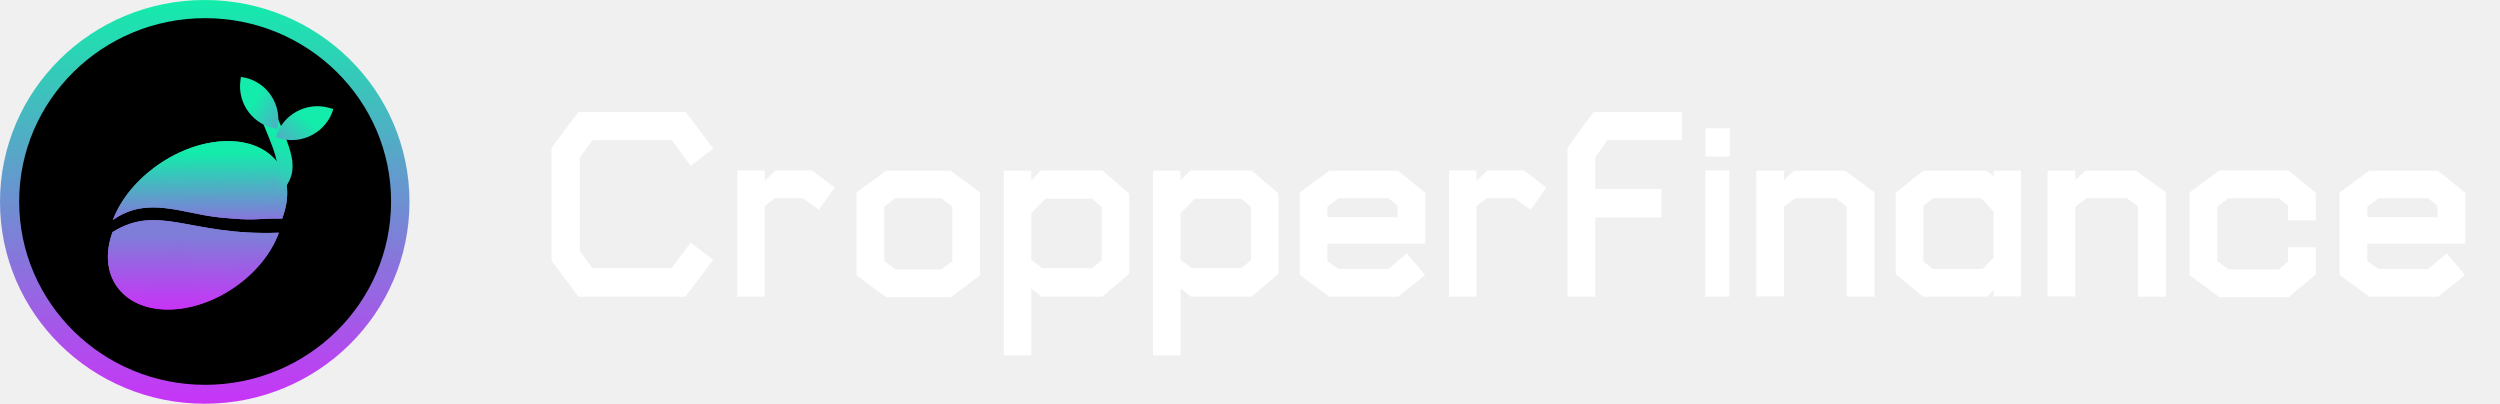
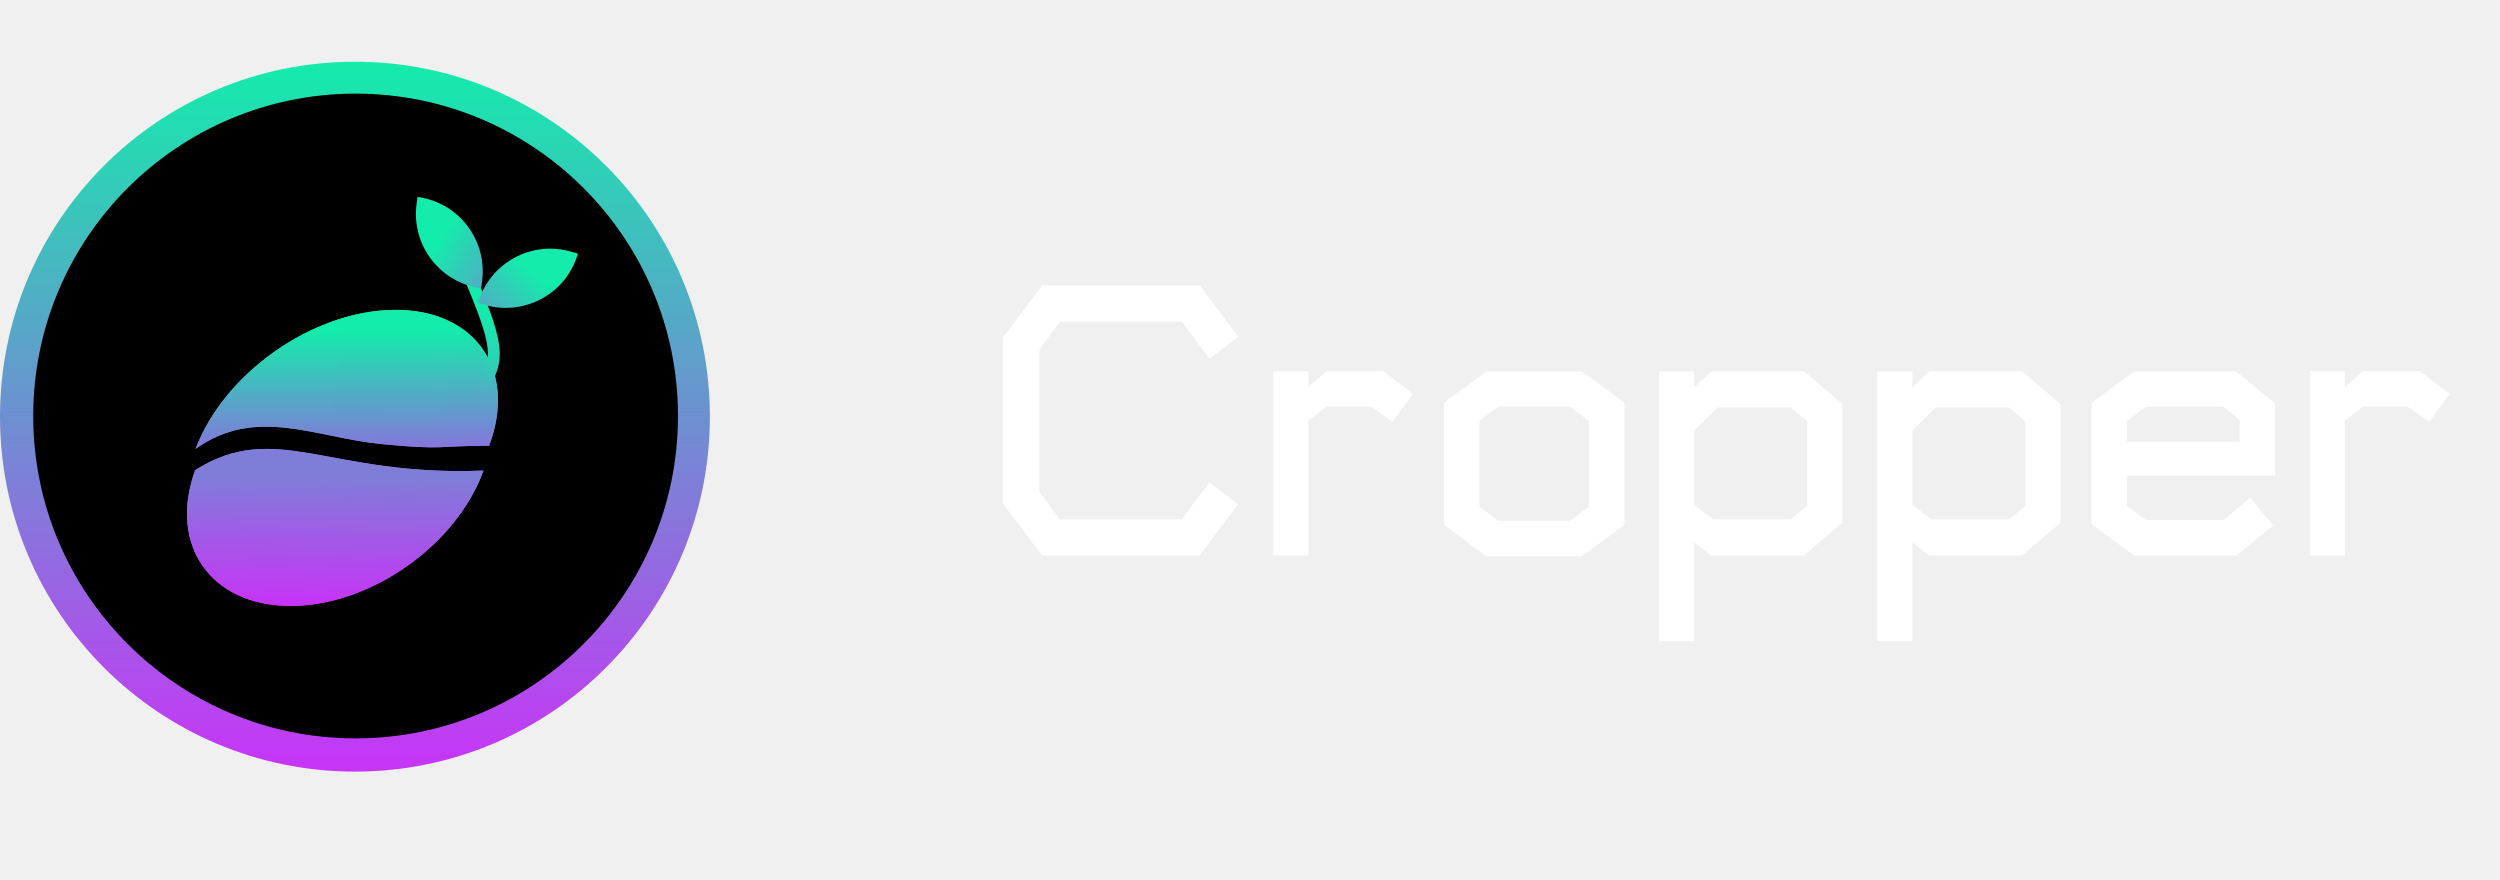
- <svg xmlns="http://www.w3.org/2000/svg" width="161" height="26" viewBox="0 0 161 26" fill="none">
-   <path d="M44.479 10.673L43.272 9.024H38.155L37.339 10.146V16.164L38.155 17.269H43.255L44.479 15.62L45.924 16.742L44.139 19.105H37.254L35.52 16.793V9.517L37.254 7.205H44.156L45.941 9.568L44.479 10.673ZM52.731 13.512L51.711 12.764H49.909L49.246 13.274V19.105H47.478V10.979H49.246V11.642L49.96 10.979H52.306L53.751 12.084L52.731 13.512ZM61.23 19.139H57.065L55.161 17.728V12.39L57.065 10.996H61.23L63.117 12.39V17.728L61.23 19.139ZM61.332 13.308L60.618 12.764H57.66L56.946 13.308V16.81L57.66 17.354H60.618L61.332 16.81V13.308ZM70.985 19.105H67.075L66.412 18.578V22.879H64.644V10.996H66.412V11.608L67.041 10.979H70.985L72.719 12.458V17.626L70.985 19.105ZM70.951 13.342L70.339 12.798H67.33L66.412 13.733V16.725L67.126 17.269H70.339L70.951 16.759V13.342ZM80.598 19.105H76.688L76.025 18.578V22.879H74.257V10.996H76.025V11.608L76.654 10.979H80.598L82.332 12.458V17.626L80.598 19.105ZM80.564 13.342L79.952 12.798H76.943L76.025 13.733V16.725L76.739 17.269H79.952L80.564 16.759V13.342ZM85.484 15.688V16.793L86.198 17.32H89.411L90.601 16.317L91.774 17.711L90.04 19.105H85.603L83.699 17.694V12.39L85.603 10.996H90.04L91.791 12.424V15.688H85.484ZM90.006 13.257L89.411 12.764H86.198L85.484 13.308V13.988H90.006V13.257ZM98.568 13.512L97.548 12.764H95.746L95.083 13.274V19.105H93.315V10.979H95.083V11.642L95.797 10.979H98.143L99.588 12.084L98.568 13.512ZM103.515 9.024L102.733 10.129V12.169H107V14.005H102.733V19.105H100.948V9.5L102.631 7.205H108.326V9.024H103.515ZM109.834 10.078V8.259H111.398V10.078H109.834ZM109.817 19.105V10.979H111.364V19.105H109.817ZM118.935 19.105V13.308L118.221 12.764H115.603L114.889 13.308V19.088H113.104V10.996H114.889V11.608L115.535 10.996H118.816L120.72 12.39V19.105H118.935ZM128.389 19.088V18.68L127.947 19.105H123.833L122.082 17.643V12.424L123.833 10.996H127.93L128.389 11.336V10.996H130.157V19.088H128.389ZM128.389 13.631L127.59 12.764H124.479L123.867 13.257V16.827L124.462 17.32H127.675L128.389 16.589V13.631ZM137.695 19.105V13.308L136.981 12.764H134.363L133.649 13.308V19.088H131.864V10.996H133.649V11.608L134.295 10.996H137.576L139.48 12.39V19.105H137.695ZM147.386 19.139H142.932L141.011 17.728V12.39L142.932 10.979H147.386L149.137 12.424V14.192H147.352V13.257L146.757 12.764H143.51L142.796 13.308V16.81L143.51 17.354H146.757L147.352 16.844V15.926H149.137V17.677L147.386 19.139ZM152.455 15.688V16.793L153.169 17.32H156.382L157.572 16.317L158.745 17.711L157.011 19.105H152.574L150.67 17.694V12.39L152.574 10.996H157.011L158.762 12.424V15.688H152.455ZM156.977 13.257L156.382 12.764H153.169L152.455 13.308V13.988H156.977V13.257Z" fill="white" />
-   <ellipse cx="13.185" cy="13" rx="13.185" ry="13" fill="url(#paint0_linear)" />
-   <ellipse cx="13.21" cy="12.976" rx="11.976" ry="11.807" fill="black" />
-   <path d="M14.624 9.089C11.612 9.115 8.319 11.389 7.268 14.169C9.5 12.587 11.739 13.768 14.156 14.005C16.573 14.242 16.202 14.071 18.173 14.076C19.224 11.296 17.635 9.063 14.624 9.089Z" fill="url(#paint1_linear)" />
-   <path d="M10.796 19.933C7.837 19.922 6.248 17.689 7.246 14.946C10.249 13.084 12.206 15.206 17.959 14.986C16.961 17.729 13.754 19.944 10.796 19.933Z" fill="url(#paint2_linear)" />
-   <path d="M14.624 9.089C11.612 9.115 8.319 11.389 7.268 14.169C9.5 12.587 11.739 13.768 14.156 14.005C16.573 14.242 16.202 14.071 18.173 14.076C19.224 11.296 17.635 9.063 14.624 9.089Z" fill="url(#paint3_linear)" />
-   <path d="M10.796 19.933C7.837 19.922 6.248 17.689 7.246 14.946C10.249 13.084 12.206 15.206 17.959 14.986C16.961 17.729 13.754 19.944 10.796 19.933Z" fill="url(#paint4_linear)" />
-   <path d="M17.601 12.188C18.799 11.008 18.441 10.245 17.297 7.498" stroke="url(#paint5_linear)" />
-   <path d="M18.032 8.919C19.499 9.333 21.037 8.483 21.467 7.021L21.196 6.944C19.728 6.53 18.19 7.38 17.76 8.843L18.032 8.919Z" fill="url(#paint6_linear)" />
-   <path d="M17.901 8.063C18.106 6.541 17.038 5.149 15.514 4.953L15.483 5.187C15.277 6.71 16.346 8.102 17.869 8.298L17.901 8.063Z" fill="url(#paint7_linear)" />
+ <svg xmlns="http://www.w3.org/2000/svg" width="162" height="57" viewBox="0 0 162 57" fill="none">
+   <circle cx="23" cy="27" r="23" fill="url(#paint0_linear_102_1028)" />
+   <ellipse cx="23.043" cy="26.957" rx="20.89" ry="20.89" fill="black" />
+   <path d="M25.525 20.081C20.272 20.138 14.518 24.172 12.674 29.09C16.573 26.285 20.473 28.364 24.689 28.773C28.905 29.182 28.258 28.881 31.696 28.883C33.54 23.965 30.777 20.024 25.525 20.081Z" fill="url(#paint1_linear_102_1028)" />
+   <path d="M18.816 39.267C13.655 39.259 10.892 35.318 12.644 30.465C17.89 27.16 21.296 30.904 31.331 30.493C29.579 35.346 23.976 39.275 18.816 39.267Z" fill="url(#paint2_linear_102_1028)" />
+   <path d="M25.525 20.081C20.272 20.138 14.518 24.172 12.674 29.09C16.574 26.285 20.473 28.364 24.689 28.773C28.905 29.182 28.259 28.881 31.696 28.883C33.54 23.965 30.777 20.024 25.525 20.081Z" fill="url(#paint3_linear_102_1028)" />
+   <path d="M18.816 39.267C13.655 39.259 10.893 35.318 12.644 30.465C17.89 27.16 21.296 30.904 31.331 30.493C29.579 35.346 23.976 39.275 18.816 39.267Z" fill="url(#paint4_linear_102_1028)" />
+   <path d="M30.702 25.564C32.791 23.476 32.167 22.126 30.172 17.267" stroke="url(#paint5_linear_102_1028)" stroke-width="0.768" />
+   <path d="M31.429 19.761C34.01 20.504 36.704 19.015 37.447 16.435L36.998 16.305C34.417 15.562 31.723 17.052 30.98 19.632L31.429 19.761Z" fill="url(#paint6_linear_102_1028)" />
+   <path d="M31.24 18.217C31.59 15.555 29.716 13.113 27.054 12.763L26.993 13.226C26.642 15.888 28.517 18.33 31.179 18.681L31.24 18.217Z" fill="url(#paint7_linear_102_1028)" />
+   <path d="M78.375 23.25L76.6 20.85H68.675L67.35 22.65V31.85L68.675 33.65H76.575L78.375 31.25L80.225 32.675L77.725 36H67.525L65 32.65V21.85L67.525 18.5H77.75L80.25 21.825L78.375 23.25ZM90.236 27.35L88.861 26.35H85.961L84.786 27.25V36H82.511V24.05H84.786V25.075L85.961 24.05H89.636L91.561 25.525L90.236 27.35ZM102.514 36.05H96.314L93.564 34V26.1L96.314 24.075H102.514L105.264 26.1V34L102.514 36.05ZM102.964 27.275L101.739 26.35H97.09L95.865 27.275V32.825L97.09 33.75H101.739L102.964 32.825V27.275ZM116.886 36H110.886L109.786 35.15V41.55H107.511V24.075H109.786V25.125L110.886 24.05H116.886L119.386 26.175V33.875L116.886 36ZM117.111 27.3L116.036 26.4H111.311L109.786 27.9V32.725L111.011 33.65H116.036L117.111 32.775V27.3ZM131.021 36H125.021L123.921 35.15V41.55H121.646V24.075H123.921V25.125L125.021 24.05H131.021L133.521 26.175V33.875L131.021 36ZM131.246 27.3L130.171 26.4H125.446L123.921 27.9V32.725L125.146 33.65H130.171L131.246 32.775V27.3ZM137.832 30.825V32.8L139.057 33.7H144.082L145.807 32.25L147.307 34.05L144.907 36H138.282L135.532 33.95V26.1L138.282 24.075H144.907L147.432 26.15V30.825H137.832ZM145.132 27.225L144.082 26.35H139.057L137.832 27.275V28.625H145.132V27.225ZM157.399 27.35L156.024 26.35H153.124L151.949 27.25V36H149.674V24.05H151.949V25.075L153.124 24.05H156.799L158.724 25.525L157.399 27.35Z" fill="white" />
  <defs>
-     <linearGradient id="paint0_linear" x1="13.185" y1="0" x2="13.185" y2="26" gradientUnits="userSpaceOnUse">
+     <linearGradient id="paint0_linear_102_1028" x1="23" y1="4" x2="23" y2="50" gradientUnits="userSpaceOnUse">
      <stop stop-color="#13ECAB" />
      <stop offset="1" stop-color="#C834F7" />
    </linearGradient>
-     <linearGradient id="paint1_linear" x1="12.281" y1="16.358" x2="12.232" y2="8.707" gradientUnits="userSpaceOnUse">
+     <linearGradient id="paint1_linear_102_1028" x1="21.41" y1="32.941" x2="21.29" y2="19.416" gradientUnits="userSpaceOnUse">
      <stop stop-color="#C834F7" />
      <stop offset="0.385" stop-color="#718BD3" />
      <stop offset="0.849" stop-color="#13ECAB" />
    </linearGradient>
-     <linearGradient id="paint2_linear" x1="10.796" y1="19.933" x2="10.861" y2="14.943" gradientUnits="userSpaceOnUse">
+     <linearGradient id="paint2_linear_102_1028" x1="18.816" y1="39.267" x2="18.913" y2="30.445" gradientUnits="userSpaceOnUse">
      <stop offset="0" stop-color="#C833F7" />
      <stop offset="0.964" stop-color="#7E7ED8" />
    </linearGradient>
-     <linearGradient id="paint3_linear" x1="12.281" y1="16.358" x2="12.232" y2="8.707" gradientUnits="userSpaceOnUse">
+     <linearGradient id="paint3_linear_102_1028" x1="21.41" y1="32.941" x2="21.29" y2="19.416" gradientUnits="userSpaceOnUse">
      <stop stop-color="#C834F7" />
      <stop offset="0.385" stop-color="#718BD3" />
      <stop offset="0.849" stop-color="#13ECAB" />
    </linearGradient>
-     <linearGradient id="paint4_linear" x1="10.796" y1="19.933" x2="10.861" y2="14.943" gradientUnits="userSpaceOnUse">
+     <linearGradient id="paint4_linear_102_1028" x1="18.816" y1="39.267" x2="18.913" y2="30.445" gradientUnits="userSpaceOnUse">
      <stop offset="0" stop-color="#C833F7" />
      <stop offset="0.964" stop-color="#7E7ED8" />
    </linearGradient>
-     <linearGradient id="paint5_linear" x1="18.181" y1="9.164" x2="15.91" y2="14.113" gradientUnits="userSpaceOnUse">
+     <linearGradient id="paint5_linear_102_1028" x1="31.713" y1="20.214" x2="27.659" y2="28.926" gradientUnits="userSpaceOnUse">
      <stop stop-color="#13ECAB" />
      <stop offset="0.343" stop-color="#31CDB8" />
      <stop offset="0.488" stop-color="#4DB1C4" />
      <stop offset="0.855" stop-color="#817CDA" />
    </linearGradient>
-     <linearGradient id="paint6_linear" x1="19.711" y1="7.601" x2="17.163" y2="10.611" gradientUnits="userSpaceOnUse">
+     <linearGradient id="paint6_linear_102_1028" x1="34.382" y1="17.449" x2="29.885" y2="22.698" gradientUnits="userSpaceOnUse">
      <stop stop-color="#13ECAB" />
      <stop offset="1" stop-color="#7E7ED8" />
    </linearGradient>
-     <linearGradient id="paint7_linear" x1="16.347" y1="6.581" x2="19.673" y2="8.688" gradientUnits="userSpaceOnUse">
+     <linearGradient id="paint7_linear_102_1028" x1="28.514" y1="15.642" x2="34.374" y2="19.307" gradientUnits="userSpaceOnUse">
      <stop stop-color="#13ECAB" />
      <stop offset="1" stop-color="#7E7ED8" />
    </linearGradient>
  </defs>
</svg>
